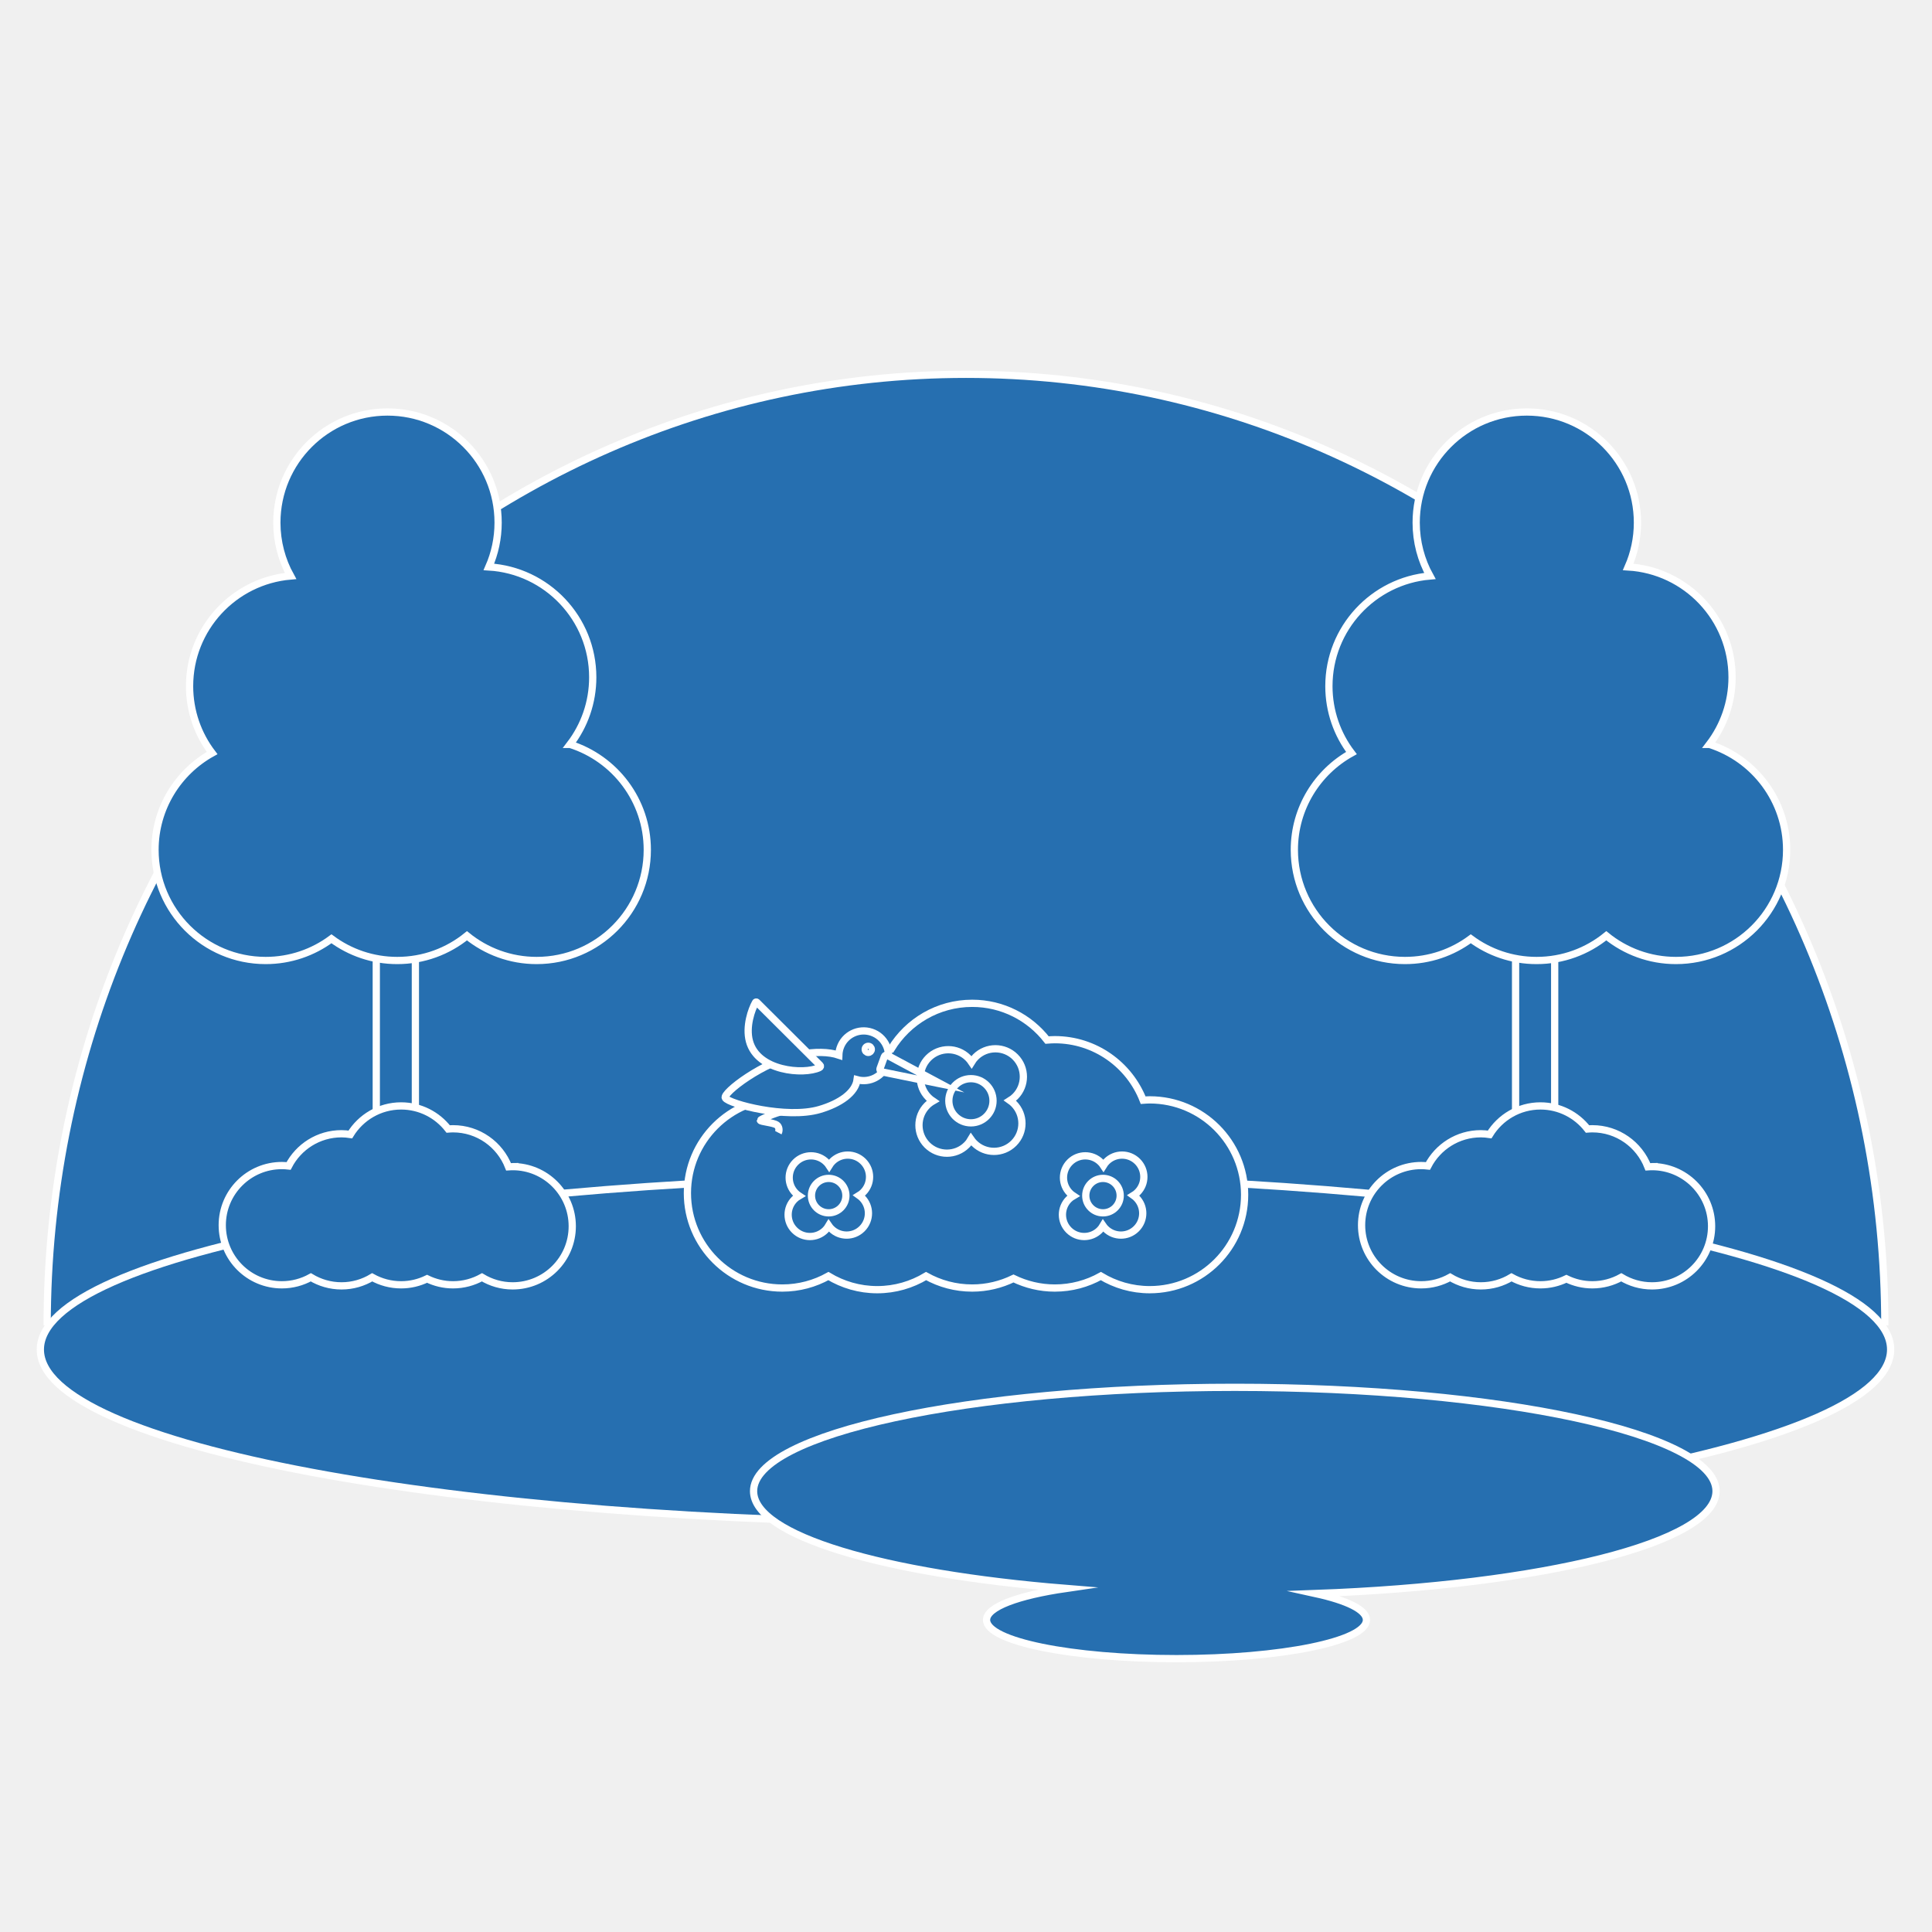
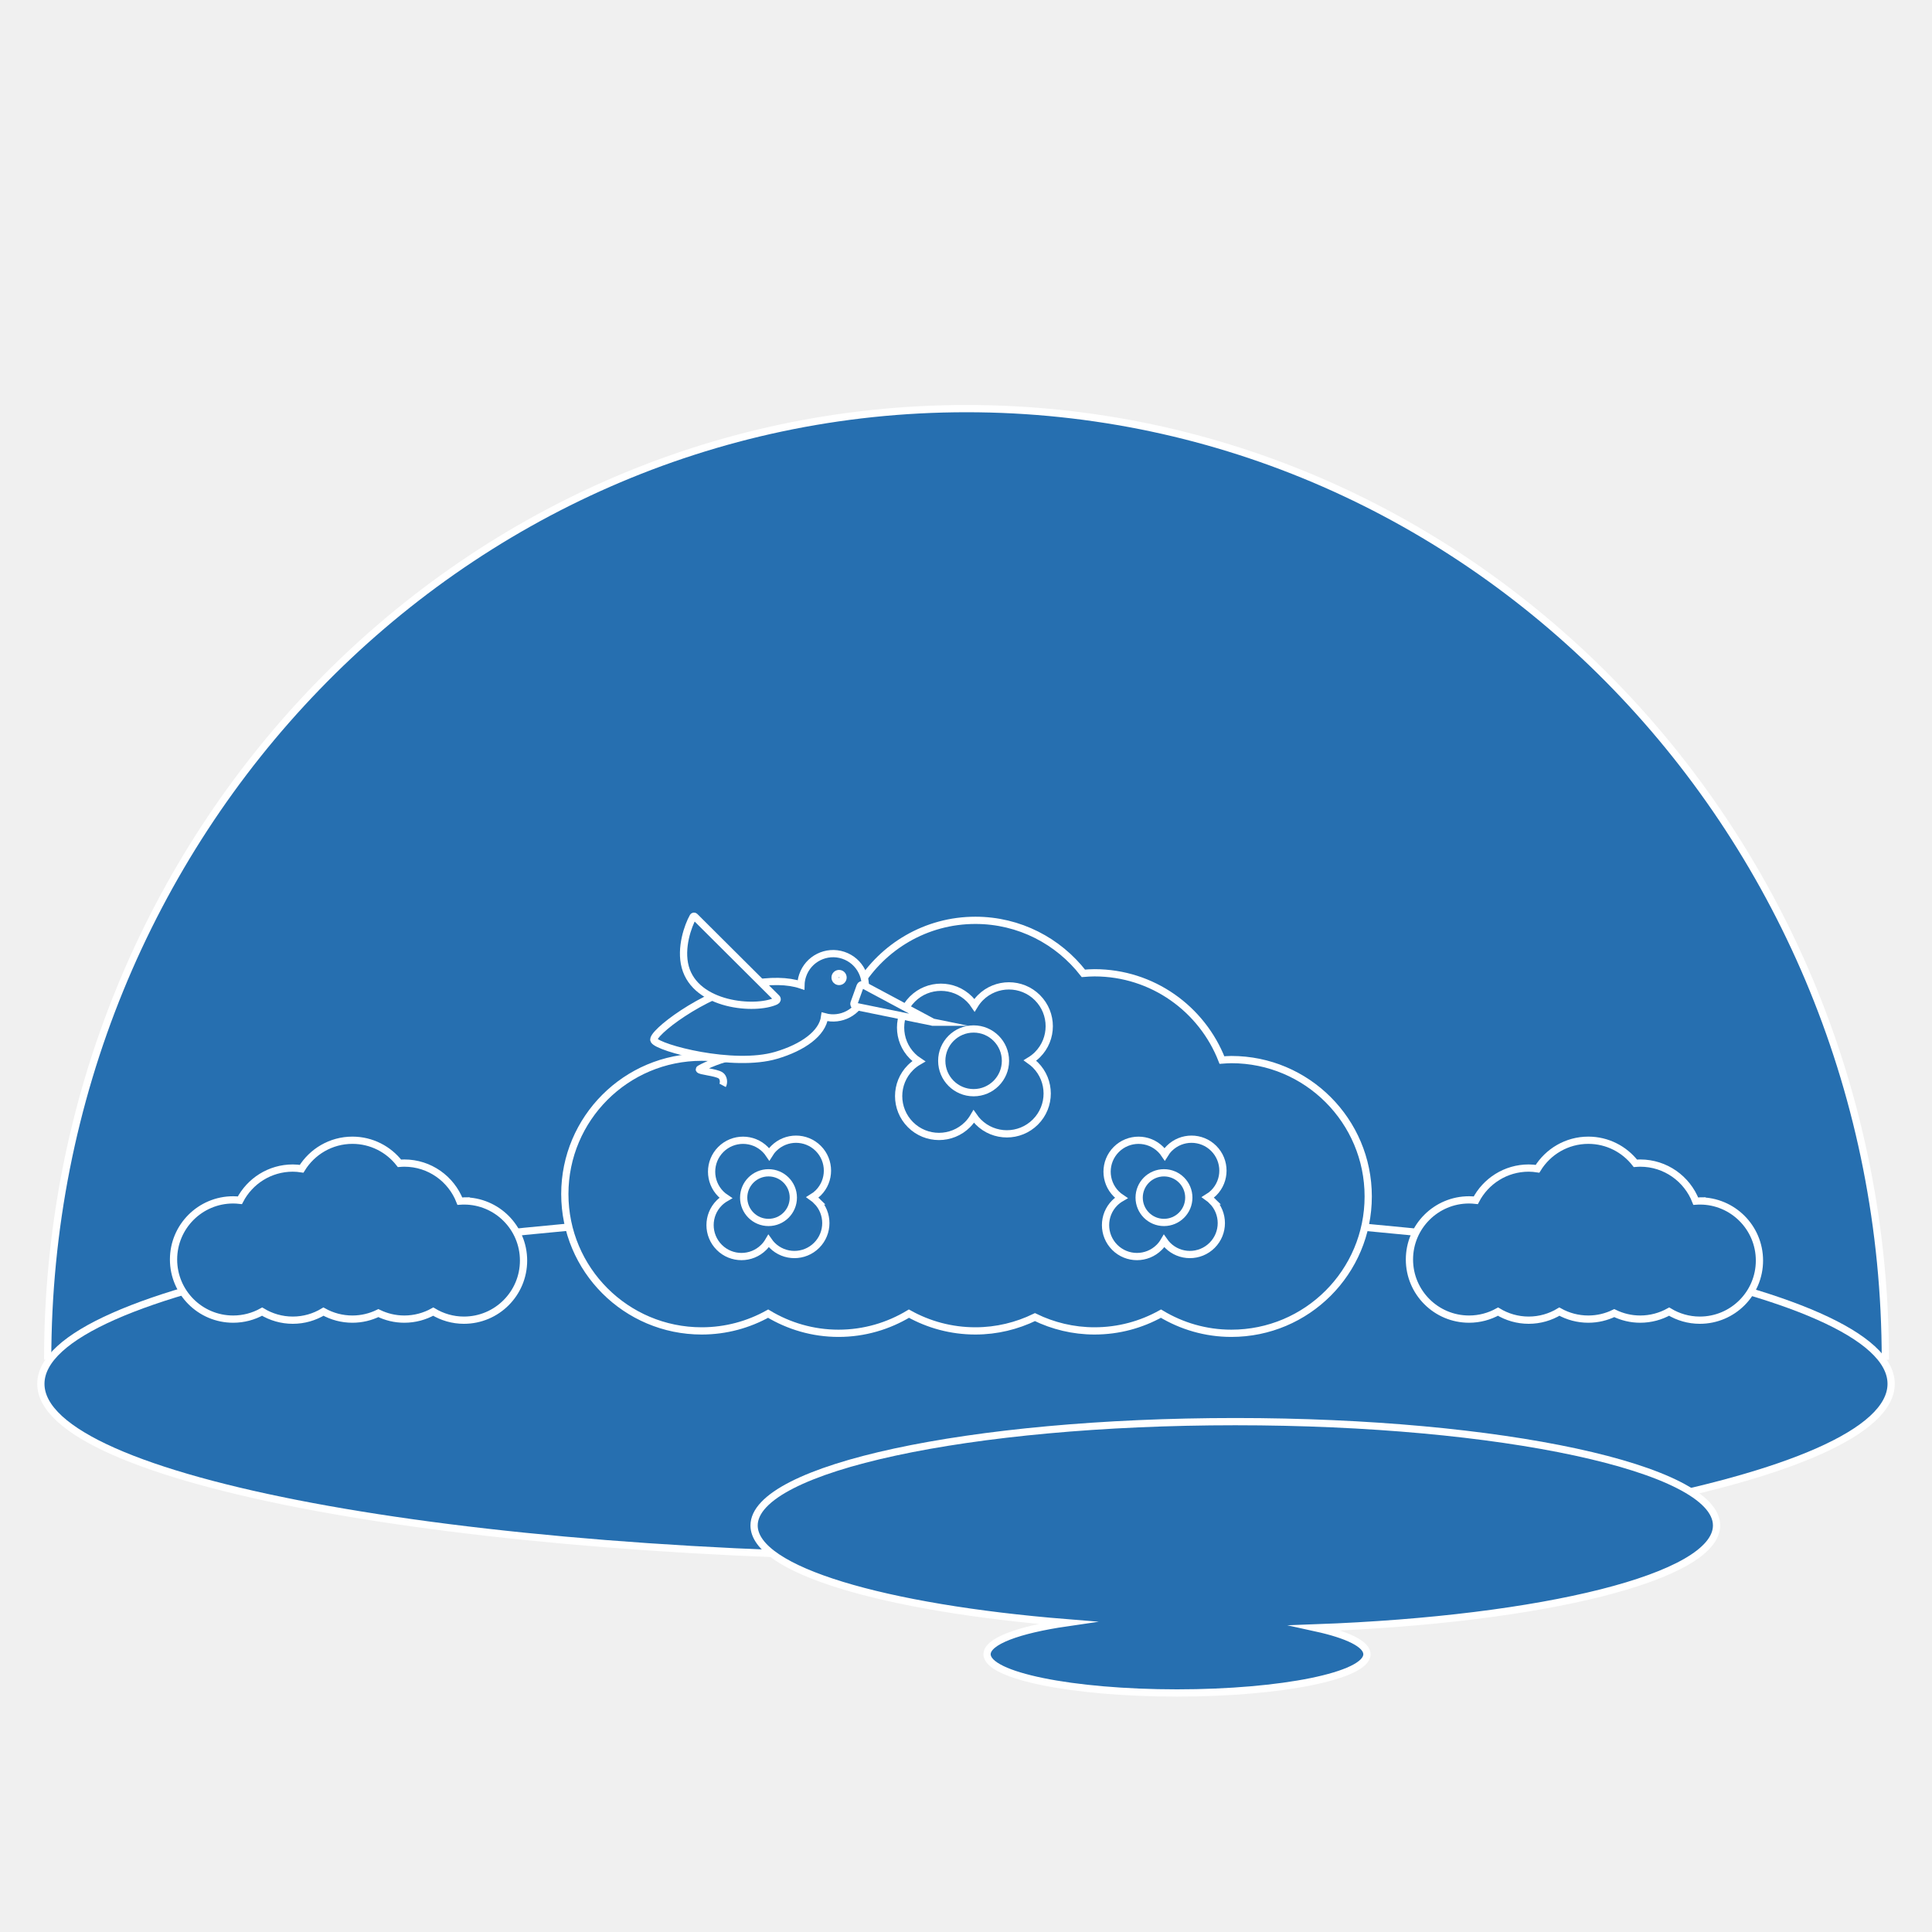
<svg xmlns="http://www.w3.org/2000/svg" width="800" height="800" viewBox="0 0 800 800" fill="none">
-   <path d="M19.53 548.83C19.53 331.32 189.87 154.99 400 154.99C610.13 154.99 780.47 331.32 780.47 548.83" fill="#266FB0" />
-   <path d="M19.53 548.83C19.53 331.32 189.87 154.99 400 154.99C610.13 154.99 780.47 331.32 780.47 548.83" stroke="white" stroke-width="3" stroke-miterlimit="10" />
-   <path d="M399.79 630.64C611.359 630.64 782.87 598.481 782.87 558.81C782.87 519.14 611.359 486.98 399.79 486.98C188.221 486.98 16.71 519.14 16.71 558.81C16.71 598.481 188.221 630.64 399.79 630.64Z" fill="#266FB0" stroke="white" stroke-width="3" stroke-miterlimit="10" />
-   <path d="M643.76 280.46H627.57V524.83H643.76V280.46Z" fill="#266FB0" stroke="white" stroke-width="3" stroke-miterlimit="10" />
-   <path d="M707.82 308.23C713.71 300.52 717.21 290.9 717.21 280.46C717.21 256.1 698.19 236.19 674.2 234.75C676.66 229.13 678.03 222.93 678.03 216.41C678.03 191.11 657.52 170.6 632.22 170.6C606.92 170.6 586.41 191.11 586.41 216.41C586.41 224.42 588.47 231.95 592.09 238.5C568.66 240.52 550.27 260.17 550.27 284.12C550.27 294.53 553.75 304.13 559.6 311.82C545.51 319.63 535.96 334.65 535.96 351.91C535.96 377.21 556.47 397.72 581.77 397.72C591.98 397.72 601.4 394.38 609.02 388.73C616.64 394.38 626.06 397.72 636.27 397.72C647.21 397.72 657.25 393.88 665.13 387.48C673.01 393.88 683.05 397.72 693.99 397.72C719.29 397.72 739.8 377.21 739.8 351.91C739.8 331.43 726.36 314.1 707.83 308.23H707.82Z" fill="#266FB0" stroke="white" stroke-width="3" stroke-miterlimit="10" />
-   <path d="M172 280.46H155.81V524.83H172V280.46Z" fill="#266FB0" stroke="white" stroke-width="3" stroke-miterlimit="10" />
-   <path d="M236.05 308.23C241.94 300.52 245.44 290.9 245.44 280.46C245.44 256.1 226.42 236.19 202.43 234.75C204.89 229.13 206.26 222.93 206.26 216.41C206.26 191.11 185.75 170.6 160.45 170.6C135.15 170.6 114.64 191.11 114.64 216.41C114.64 224.42 116.7 231.95 120.32 238.5C96.89 240.52 78.5 260.17 78.5 284.12C78.5 294.53 81.98 304.13 87.83 311.82C73.74 319.63 64.19 334.65 64.19 351.91C64.19 377.21 84.7 397.72 110 397.72C120.21 397.72 129.63 394.38 137.25 388.73C144.87 394.38 154.29 397.72 164.5 397.72C175.44 397.72 185.48 393.88 193.36 387.48C201.24 393.88 211.28 397.72 222.22 397.72C247.52 397.72 268.03 377.21 268.03 351.91C268.03 331.43 254.59 314.1 236.06 308.23H236.05Z" fill="#266FB0" stroke="white" stroke-width="3" stroke-miterlimit="10" />
-   <path d="M212.28 483.05C211.71 483.05 211.15 483.1 210.58 483.14C206.99 473.93 198.06 467.4 187.59 467.4C186.91 467.4 186.25 467.45 185.59 467.5C181.07 461.69 174.03 457.94 166.1 457.94C157.19 457.94 149.4 462.68 145.06 469.76C143.87 469.58 142.65 469.46 141.41 469.46C131.87 469.46 123.61 474.88 119.5 482.8C118.59 482.7 117.66 482.63 116.72 482.63C103.08 482.63 92.03 493.68 92.03 507.32C92.03 520.96 103.08 532.01 116.72 532.01C121.07 532.01 125.16 530.87 128.71 528.9C132.42 531.14 136.76 532.45 141.41 532.45C146.06 532.45 150.4 531.14 154.11 528.9C157.66 530.88 161.75 532.01 166.1 532.01C169.96 532.01 173.59 531.1 176.84 529.52C180.09 531.1 183.73 532.01 187.58 532.01C191.93 532.01 196.02 530.87 199.57 528.9C203.28 531.14 207.62 532.45 212.27 532.45C225.91 532.45 236.96 521.4 236.96 507.76C236.96 494.12 225.91 483.07 212.27 483.07L212.28 483.05Z" fill="#266FB0" stroke="white" stroke-width="3" stroke-miterlimit="10" />
-   <path d="M684.05 483.05C683.48 483.05 682.92 483.1 682.35 483.14C678.76 473.93 669.83 467.4 659.36 467.4C658.68 467.4 658.02 467.45 657.36 467.5C652.84 461.69 645.8 457.94 637.87 457.94C628.96 457.94 621.17 462.68 616.83 469.76C615.64 469.58 614.42 469.46 613.18 469.46C603.64 469.46 595.38 474.88 591.27 482.8C590.36 482.7 589.43 482.63 588.49 482.63C574.85 482.63 563.8 493.68 563.8 507.32C563.8 520.96 574.85 532.01 588.49 532.01C592.84 532.01 596.93 530.87 600.48 528.9C604.19 531.14 608.53 532.45 613.18 532.45C617.83 532.45 622.17 531.14 625.88 528.9C629.43 530.88 633.52 532.01 637.87 532.01C641.73 532.01 645.36 531.1 648.61 529.52C651.86 531.1 655.5 532.01 659.35 532.01C663.7 532.01 667.79 530.87 671.34 528.9C675.05 531.14 679.39 532.45 684.04 532.45C697.68 532.45 708.73 521.4 708.73 507.76C708.73 494.12 697.68 483.07 684.04 483.07L684.05 483.05Z" fill="#266FB0" stroke="white" stroke-width="3" stroke-miterlimit="10" />
-   <path d="M710.58 617.46C710.58 593.71 621.36 574.46 511.31 574.46C401.26 574.46 312.04 593.71 312.04 617.46C312.04 635.9 365.86 651.63 441.45 657.74C421.52 660.65 408.51 665.41 408.51 670.78C408.51 679.64 443.72 686.81 487.16 686.81C530.6 686.81 565.81 679.63 565.81 670.78C565.81 666.56 557.78 662.72 544.69 659.85C638.85 656.42 710.58 638.75 710.58 617.45V617.46Z" fill="#266FB0" stroke="white" stroke-width="3" stroke-miterlimit="10" />
-   <path d="M476.06 455.43C475.15 455.43 474.26 455.51 473.36 455.57C467.65 440.91 453.43 430.51 436.76 430.51C435.68 430.51 434.63 430.59 433.57 430.67C426.38 421.42 415.18 415.45 402.55 415.45C388.36 415.45 375.97 422.99 369.06 434.27C367.16 433.99 365.23 433.79 363.25 433.79C348.07 433.79 334.92 442.42 328.37 455.02C326.92 454.86 325.44 454.75 323.94 454.75C302.23 454.75 284.64 472.35 284.64 494.05C284.64 515.75 302.24 533.35 323.94 533.35C330.87 533.35 337.37 531.54 343.03 528.39C348.94 531.95 355.84 534.03 363.25 534.03C370.66 534.03 377.55 531.95 383.47 528.39C389.12 531.54 395.63 533.35 402.56 533.35C408.7 533.35 414.49 531.9 419.66 529.39C424.84 531.9 430.62 533.35 436.76 533.35C443.69 533.35 450.19 531.54 455.85 528.39C461.76 531.95 468.66 534.03 476.07 534.03C497.78 534.03 515.37 516.43 515.37 494.73C515.37 473.03 497.77 455.43 476.07 455.43H476.06Z" fill="#266FB0" stroke="white" stroke-width="3" stroke-miterlimit="10" />
-   <path d="M419.78 456.99C419.3 456.51 418.78 456.09 418.24 455.71C418.99 455.24 419.71 454.701 420.37 454.041C424.89 449.521 424.89 442.181 420.37 437.661C415.85 433.141 408.51 433.141 403.99 437.661C403.33 438.321 402.77 439.051 402.3 439.821C401.88 439.201 401.4 438.6 400.85 438.05C396.33 433.53 388.99 433.53 384.47 438.05C379.95 442.57 379.95 449.91 384.47 454.43C385.04 455 385.65 455.491 386.29 455.921C385.44 456.411 384.64 457.01 383.91 457.74C379.39 462.26 379.39 469.6 383.91 474.12C388.43 478.64 395.77 478.64 400.29 474.12C401.01 473.4 401.6 472.611 402.08 471.781C402.47 472.341 402.9 472.88 403.4 473.37C407.92 477.89 415.26 477.89 419.78 473.37C424.3 468.85 424.3 461.51 419.78 456.99Z" fill="#266FB0" stroke="white" stroke-width="3" stroke-miterlimit="10" />
-   <path d="M402.04 464.95C407.093 464.95 411.19 460.854 411.19 455.8C411.19 450.747 407.093 446.65 402.04 446.65C396.987 446.65 392.89 450.747 392.89 455.8C392.89 460.854 396.987 464.95 402.04 464.95Z" fill="#266FB0" stroke="white" stroke-width="3" stroke-miterlimit="10" />
-   <path d="M356.96 496.01C356.58 495.63 356.18 495.31 355.76 495.01C356.35 494.65 356.91 494.22 357.42 493.71C360.95 490.18 360.95 484.47 357.42 480.94C353.89 477.41 348.18 477.41 344.65 480.94C344.13 481.46 343.7 482.03 343.33 482.63C343.01 482.14 342.63 481.68 342.2 481.25C338.67 477.72 332.96 477.72 329.43 481.25C325.9 484.78 325.9 490.49 329.43 494.02C329.87 494.46 330.35 494.85 330.85 495.18C330.19 495.56 329.56 496.03 328.99 496.6C325.46 500.13 325.46 505.84 328.99 509.37C332.52 512.9 338.23 512.9 341.76 509.37C342.32 508.81 342.78 508.19 343.16 507.54C343.46 507.98 343.8 508.39 344.19 508.78C347.72 512.31 353.43 512.31 356.96 508.78C360.49 505.25 360.49 499.54 356.96 496.01Z" fill="#266FB0" stroke="white" stroke-width="3" stroke-miterlimit="10" />
-   <path d="M343.14 502.21C347.078 502.21 350.27 499.018 350.27 495.08C350.27 491.142 347.078 487.95 343.14 487.95C339.202 487.95 336.01 491.142 336.01 495.08C336.01 499.018 339.202 502.21 343.14 502.21Z" fill="#266FB0" stroke="white" stroke-width="3" stroke-miterlimit="10" />
-   <path d="M470.54 496.01C470.16 495.63 469.76 495.31 469.34 495.01C469.93 494.65 470.49 494.22 471 493.71C474.53 490.18 474.53 484.47 471 480.94C467.47 477.41 461.76 477.41 458.23 480.94C457.71 481.46 457.28 482.03 456.91 482.63C456.59 482.14 456.21 481.68 455.78 481.25C452.25 477.72 446.54 477.72 443.01 481.25C439.48 484.78 439.48 490.49 443.01 494.02C443.45 494.46 443.93 494.85 444.43 495.18C443.77 495.56 443.14 496.03 442.57 496.6C439.04 500.13 439.04 505.84 442.57 509.37C446.1 512.9 451.81 512.9 455.34 509.37C455.9 508.81 456.36 508.19 456.74 507.54C457.04 507.98 457.38 508.39 457.77 508.78C461.3 512.31 467.01 512.31 470.54 508.78C474.07 505.25 474.07 499.54 470.54 496.01Z" fill="#266FB0" stroke="white" stroke-width="3" stroke-miterlimit="10" />
-   <path d="M456.72 502.21C460.658 502.21 463.85 499.018 463.85 495.08C463.85 491.142 460.658 487.95 456.72 487.95C452.782 487.95 449.59 491.142 449.59 495.08C449.59 499.018 452.782 502.21 456.72 502.21Z" fill="#266FB0" stroke="white" stroke-width="3" stroke-miterlimit="10" />
-   <path d="M324.36 460.17C321.09 460.68 314.82 463.61 314.83 463.9C314.83 464.48 320.11 464.79 321.66 465.85C322.6 466.49 322.79 468.06 322.29 469.02" fill="#266FB0" />
-   <path d="M324.36 460.17C321.09 460.68 314.82 463.61 314.83 463.9C314.83 464.48 320.11 464.79 321.66 465.85C322.6 466.49 322.79 468.06 322.29 469.02" stroke="white" stroke-width="3" stroke-miterlimit="10" />
-   <path d="M367.39 440.43C369.19 435.04 366.28 429.21 360.89 427.41C355.5 425.61 349.67 428.52 347.87 433.91C347.54 434.9 347.37 435.91 347.34 436.91C343.19 435.52 337.55 435.38 330.76 436.68C316.11 439.48 299.17 452.59 300.33 454.62C301.74 457.1 325.7 463.45 339.4 459.42C347.99 456.89 354.21 452.41 354.91 447.09C360.14 448.53 365.65 445.65 367.38 440.44L367.39 440.43Z" fill="#266FB0" stroke="white" stroke-width="3" stroke-miterlimit="10" />
-   <path d="M389.53 448.819L365.24 443.859C364.59 443.729 364.2 443.039 364.43 442.419L366.2 437.519C366.39 436.989 367 436.759 367.49 437.019L389.53 448.819Z" fill="#266FB0" stroke="white" stroke-width="3" stroke-miterlimit="10" />
-   <path d="M359.53 435.79C360.231 435.79 360.8 435.221 360.8 434.52C360.8 433.819 360.231 433.25 359.53 433.25C358.829 433.25 358.26 433.819 358.26 434.52C358.26 435.221 358.829 435.79 359.53 435.79Z" fill="#266FB0" stroke="white" stroke-width="3" stroke-miterlimit="10" />
-   <path d="M339.56 441.1C330.83 432.41 322.1 423.71 313.38 415.02C313.22 414.86 312.96 414.88 312.85 415.08C311.23 417.92 308.68 425.06 310.33 431.16C313.7 443.62 332.78 445.1 339.27 442.09C339.7 441.89 339.9 441.44 339.57 441.11L339.56 441.1Z" fill="#266FB0" stroke="white" stroke-width="3" stroke-miterlimit="10" />
+   <path d="M19.74 563.04C19.74 345.53 190.08 169.2 400.21 169.2C610.34 169.2 780.68 345.53 780.68 563.04" fill="#266FB0" />
+   <path d="M19.74 563.04C19.74 345.53 190.08 169.2 400.21 169.2C610.34 169.2 780.68 345.53 780.68 563.04" stroke="white" stroke-width="3" stroke-miterlimit="10" />
+   <path d="M400 644.85C611.569 644.85 783.08 612.691 783.08 573.02C783.08 533.35 611.569 501.19 400 501.19C188.431 501.19 16.92 533.35 16.92 573.02C16.92 612.691 188.431 644.85 400 644.85Z" fill="#266FB0" stroke="white" stroke-width="3" stroke-miterlimit="10" />
+   <path d="M192.11 497.26C191.54 497.26 190.98 497.31 190.41 497.35C186.82 488.14 177.89 481.61 167.42 481.61C166.74 481.61 166.08 481.66 165.42 481.71C160.9 475.9 153.86 472.15 145.93 472.15C137.02 472.15 129.23 476.89 124.89 483.97C123.7 483.79 122.48 483.67 121.24 483.67C111.7 483.67 103.44 489.09 99.33 497.01C98.42 496.91 97.49 496.84 96.55 496.84C82.91 496.84 71.86 507.89 71.86 521.53C71.86 535.17 82.91 546.22 96.55 546.22C100.9 546.22 104.99 545.08 108.54 543.11C112.25 545.35 116.59 546.66 121.24 546.66C125.89 546.66 130.23 545.35 133.94 543.11C137.49 545.09 141.58 546.22 145.93 546.22C149.79 546.22 153.42 545.31 156.67 543.73C159.92 545.31 163.56 546.22 167.41 546.22C171.76 546.22 175.85 545.08 179.4 543.11C183.11 545.35 187.45 546.66 192.1 546.66C205.74 546.66 216.79 535.61 216.79 521.97C216.79 508.33 205.74 497.28 192.1 497.28L192.11 497.26Z" fill="#266FB0" stroke="white" stroke-width="3" stroke-miterlimit="10" />
+   <path d="M703.87 497.26C703.3 497.26 702.74 497.31 702.17 497.35C698.58 488.14 689.65 481.61 679.18 481.61C678.5 481.61 677.84 481.66 677.18 481.71C672.66 475.9 665.62 472.15 657.69 472.15C648.78 472.15 640.99 476.89 636.65 483.97C635.46 483.79 634.24 483.67 633 483.67C623.46 483.67 615.2 489.09 611.09 497.01C610.18 496.91 609.25 496.84 608.31 496.84C594.67 496.84 583.62 507.89 583.62 521.53C583.62 535.17 594.67 546.22 608.31 546.22C612.66 546.22 616.75 545.08 620.3 543.11C624.01 545.35 628.35 546.66 633 546.66C637.65 546.66 641.99 545.35 645.7 543.11C649.25 545.09 653.34 546.22 657.69 546.22C661.55 546.22 665.18 545.31 668.43 543.73C671.68 545.31 675.32 546.22 679.17 546.22C683.52 546.22 687.61 545.08 691.16 543.11C694.87 545.35 699.21 546.66 703.86 546.66C717.5 546.66 728.55 535.61 728.55 521.97C728.55 508.33 717.5 497.28 703.86 497.28L703.87 497.26Z" fill="#266FB0" stroke="white" stroke-width="3" stroke-miterlimit="10" />
+   <path d="M710.79 631.67C710.79 607.92 621.57 588.67 511.52 588.67C401.47 588.67 312.25 607.92 312.25 631.67C312.25 650.11 366.07 665.84 441.66 671.95C421.73 674.86 408.72 679.62 408.72 684.99C408.72 693.85 443.93 701.02 487.37 701.02C530.81 701.02 566.02 693.84 566.02 684.99C566.02 680.77 557.99 676.93 544.9 674.06C639.06 670.63 710.79 652.96 710.79 631.66V631.67Z" fill="#266FB0" stroke="white" stroke-width="3" stroke-miterlimit="10" />
+   <path d="M509.87 438.75C508.55 438.75 507.27 438.86 505.98 438.95C497.75 417.82 477.25 402.81 453.21 402.81C451.66 402.81 450.13 402.92 448.61 403.04C438.24 389.7 422.09 381.09 403.89 381.09C383.43 381.09 365.56 391.97 355.6 408.22C352.86 407.81 350.08 407.53 347.22 407.53C325.33 407.53 306.37 419.97 296.93 438.14C294.83 437.9 292.71 437.76 290.55 437.76C259.25 437.76 233.88 463.13 233.88 494.43C233.88 525.73 259.25 551.1 290.55 551.1C300.54 551.1 309.92 548.49 318.07 543.95C326.59 549.08 336.54 552.09 347.22 552.09C357.9 552.09 367.84 549.08 376.37 543.95C384.52 548.49 393.9 551.1 403.89 551.1C412.74 551.1 421.08 549.01 428.55 545.39C436.01 549.01 444.36 551.1 453.21 551.1C463.2 551.1 472.58 548.49 480.73 543.95C489.25 549.08 499.2 552.09 509.88 552.09C541.18 552.09 566.55 526.72 566.55 495.42C566.55 464.12 541.18 438.75 509.88 438.75H509.87Z" fill="#266FB0" stroke="white" stroke-width="3" stroke-miterlimit="10" />
+   <path d="M428.73 440.989C428.03 440.289 427.28 439.69 426.51 439.14C427.6 438.47 428.63 437.679 429.58 436.739C436.1 430.219 436.1 419.649 429.58 413.119C423.06 406.599 412.49 406.599 405.96 413.119C405 414.079 404.2 415.129 403.52 416.239C402.92 415.339 402.23 414.489 401.43 413.689C394.91 407.169 384.34 407.169 377.81 413.689C371.28 420.209 371.29 430.779 377.81 437.309C378.63 438.129 379.5 438.84 380.43 439.45C379.21 440.16 378.05 441.02 377 442.07C370.48 448.59 370.48 459.16 377 465.689C383.52 472.209 394.09 472.209 400.62 465.689C401.65 464.66 402.5 463.519 403.21 462.309C403.77 463.119 404.4 463.889 405.11 464.609C411.63 471.129 422.2 471.129 428.73 464.609C435.25 458.089 435.25 447.519 428.73 440.989Z" fill="#266FB0" stroke="white" stroke-width="3" stroke-miterlimit="10" />
+   <path d="M403.15 452.459C410.435 452.459 416.34 446.554 416.34 439.269C416.34 431.984 410.435 426.079 403.15 426.079C395.865 426.079 389.96 431.984 389.96 439.269C389.96 446.554 395.865 452.459 403.15 452.459Z" fill="#266FB0" stroke="white" stroke-width="3" stroke-miterlimit="10" />
+   <path d="M338.16 497.25C337.62 496.71 337.03 496.24 336.43 495.81C337.28 495.29 338.08 494.67 338.82 493.94C343.9 488.86 343.9 480.62 338.82 475.53C333.74 470.45 325.5 470.45 320.41 475.53C319.66 476.28 319.04 477.1 318.51 477.96C318.04 477.26 317.5 476.59 316.88 475.97C311.8 470.89 303.56 470.89 298.47 475.97C293.39 481.05 293.39 489.29 298.47 494.38C299.11 495.02 299.79 495.57 300.51 496.05C299.56 496.6 298.65 497.28 297.83 498.09C292.75 503.17 292.75 511.41 297.83 516.5C302.91 521.58 311.15 521.58 316.24 516.5C317.04 515.7 317.71 514.81 318.26 513.87C318.7 514.5 319.18 515.1 319.74 515.66C324.82 520.74 333.06 520.74 338.15 515.66C343.23 510.58 343.23 502.34 338.15 497.25H338.16Z" fill="#266FB0" stroke="white" stroke-width="3" stroke-miterlimit="10" />
+   <path d="M318.22 506.19C323.898 506.19 328.5 501.587 328.5 495.91C328.5 490.232 323.898 485.63 318.22 485.63C312.543 485.63 307.94 490.232 307.94 495.91C307.94 501.587 312.543 506.19 318.22 506.19Z" fill="#266FB0" stroke="white" stroke-width="3" stroke-miterlimit="10" />
+   <path d="M501.92 497.25C501.38 496.71 500.79 496.24 500.19 495.81C501.04 495.29 501.84 494.67 502.58 493.94C507.66 488.86 507.66 480.62 502.58 475.53C497.5 470.45 489.26 470.45 484.17 475.53C483.42 476.28 482.8 477.1 482.27 477.96C481.8 477.26 481.26 476.59 480.64 475.97C475.56 470.89 467.32 470.89 462.23 475.97C457.15 481.05 457.15 489.29 462.23 494.38C462.87 495.02 463.55 495.57 464.27 496.05C463.32 496.6 462.41 497.28 461.59 498.09C456.51 503.17 456.51 511.41 461.59 516.5C466.67 521.58 474.91 521.58 480 516.5C480.8 515.7 481.47 514.81 482.02 513.87C482.46 514.5 482.94 515.1 483.5 515.66C488.58 520.74 496.82 520.74 501.91 515.66C507 510.58 506.99 502.34 501.91 497.25H501.92Z" fill="#266FB0" stroke="white" stroke-width="3" stroke-miterlimit="10" />
+   <path d="M481.98 506.19C487.658 506.19 492.26 501.587 492.26 495.91C492.26 490.232 487.658 485.63 481.98 485.63C476.303 485.63 471.7 490.232 471.7 495.91C471.7 501.587 476.303 506.19 481.98 506.19Z" fill="#266FB0" stroke="white" stroke-width="3" stroke-miterlimit="10" />
+   <path d="M301.91 437.971C297.68 438.641 289.56 442.421 289.57 442.801C289.57 443.551 296.41 443.961 298.41 445.321C299.62 446.151 299.88 448.181 299.22 449.421" fill="#266FB0" />
+   <path d="M301.91 437.971C297.68 438.641 289.56 442.421 289.57 442.801C289.57 443.551 296.41 443.961 298.41 445.321C299.62 446.151 299.88 448.181 299.22 449.421" stroke="white" stroke-width="3" stroke-miterlimit="10" />
+   <path d="M357.61 412.41C359.94 405.43 356.17 397.89 349.19 395.56C342.21 393.23 334.67 397 332.34 403.98C331.91 405.27 331.69 406.57 331.66 407.86C326.29 406.06 318.99 405.88 310.2 407.56C291.23 411.18 269.31 428.16 270.8 430.78C272.63 433.99 303.64 442.22 321.38 436.99C332.5 433.71 340.55 427.91 341.46 421.03C348.24 422.89 355.36 419.16 357.61 412.42V412.41Z" fill="#266FB0" stroke="white" stroke-width="3" stroke-miterlimit="10" />
+   <path d="M386.28 423.27L354.46 416.77C353.81 416.64 353.42 415.95 353.65 415.33L356.17 408.34C356.36 407.81 356.97 407.58 357.46 407.84L386.27 423.27H386.28Z" fill="#266FB0" stroke="white" stroke-width="3" stroke-miterlimit="10" />
+   <path d="M347.44 406.42C348.351 406.42 349.09 405.681 349.09 404.77C349.09 403.859 348.351 403.12 347.44 403.12C346.529 403.12 345.79 403.859 345.79 404.77C345.79 405.681 346.529 406.42 347.44 406.42Z" fill="#266FB0" stroke="white" stroke-width="3" stroke-miterlimit="10" />
+   <path d="M321.59 413.28C310.29 402.03 298.99 390.77 287.69 379.52C287.49 379.32 287.14 379.34 287 379.59C284.9 383.27 281.6 392.5 283.74 400.4C288.1 416.53 312.81 418.44 321.21 414.55C321.76 414.29 322.02 413.71 321.59 413.28Z" fill="#266FB0" stroke="white" stroke-width="3" stroke-miterlimit="10" />
</svg>
